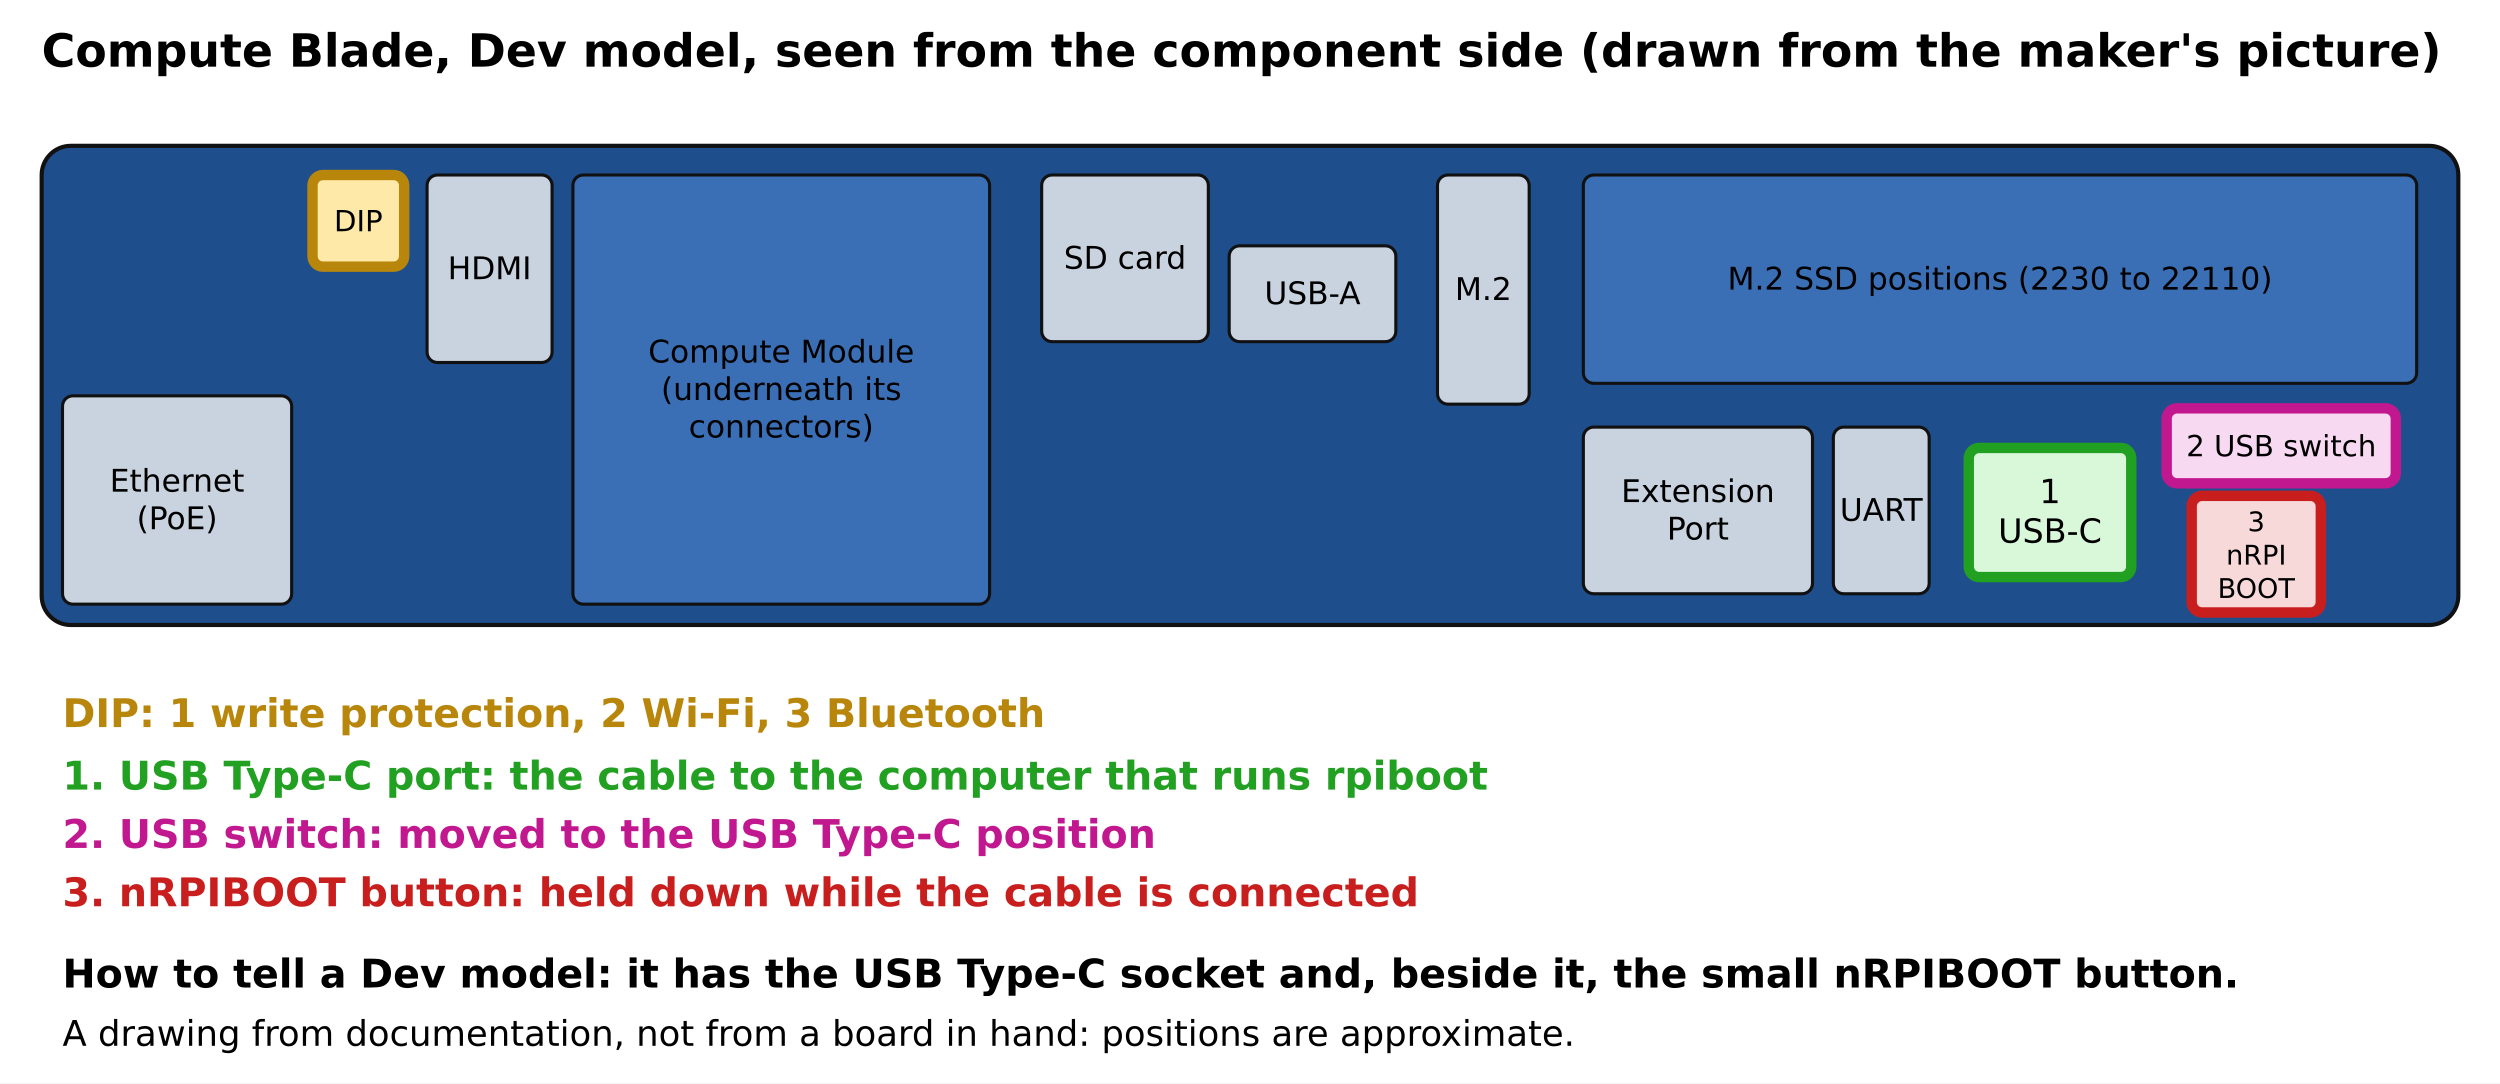
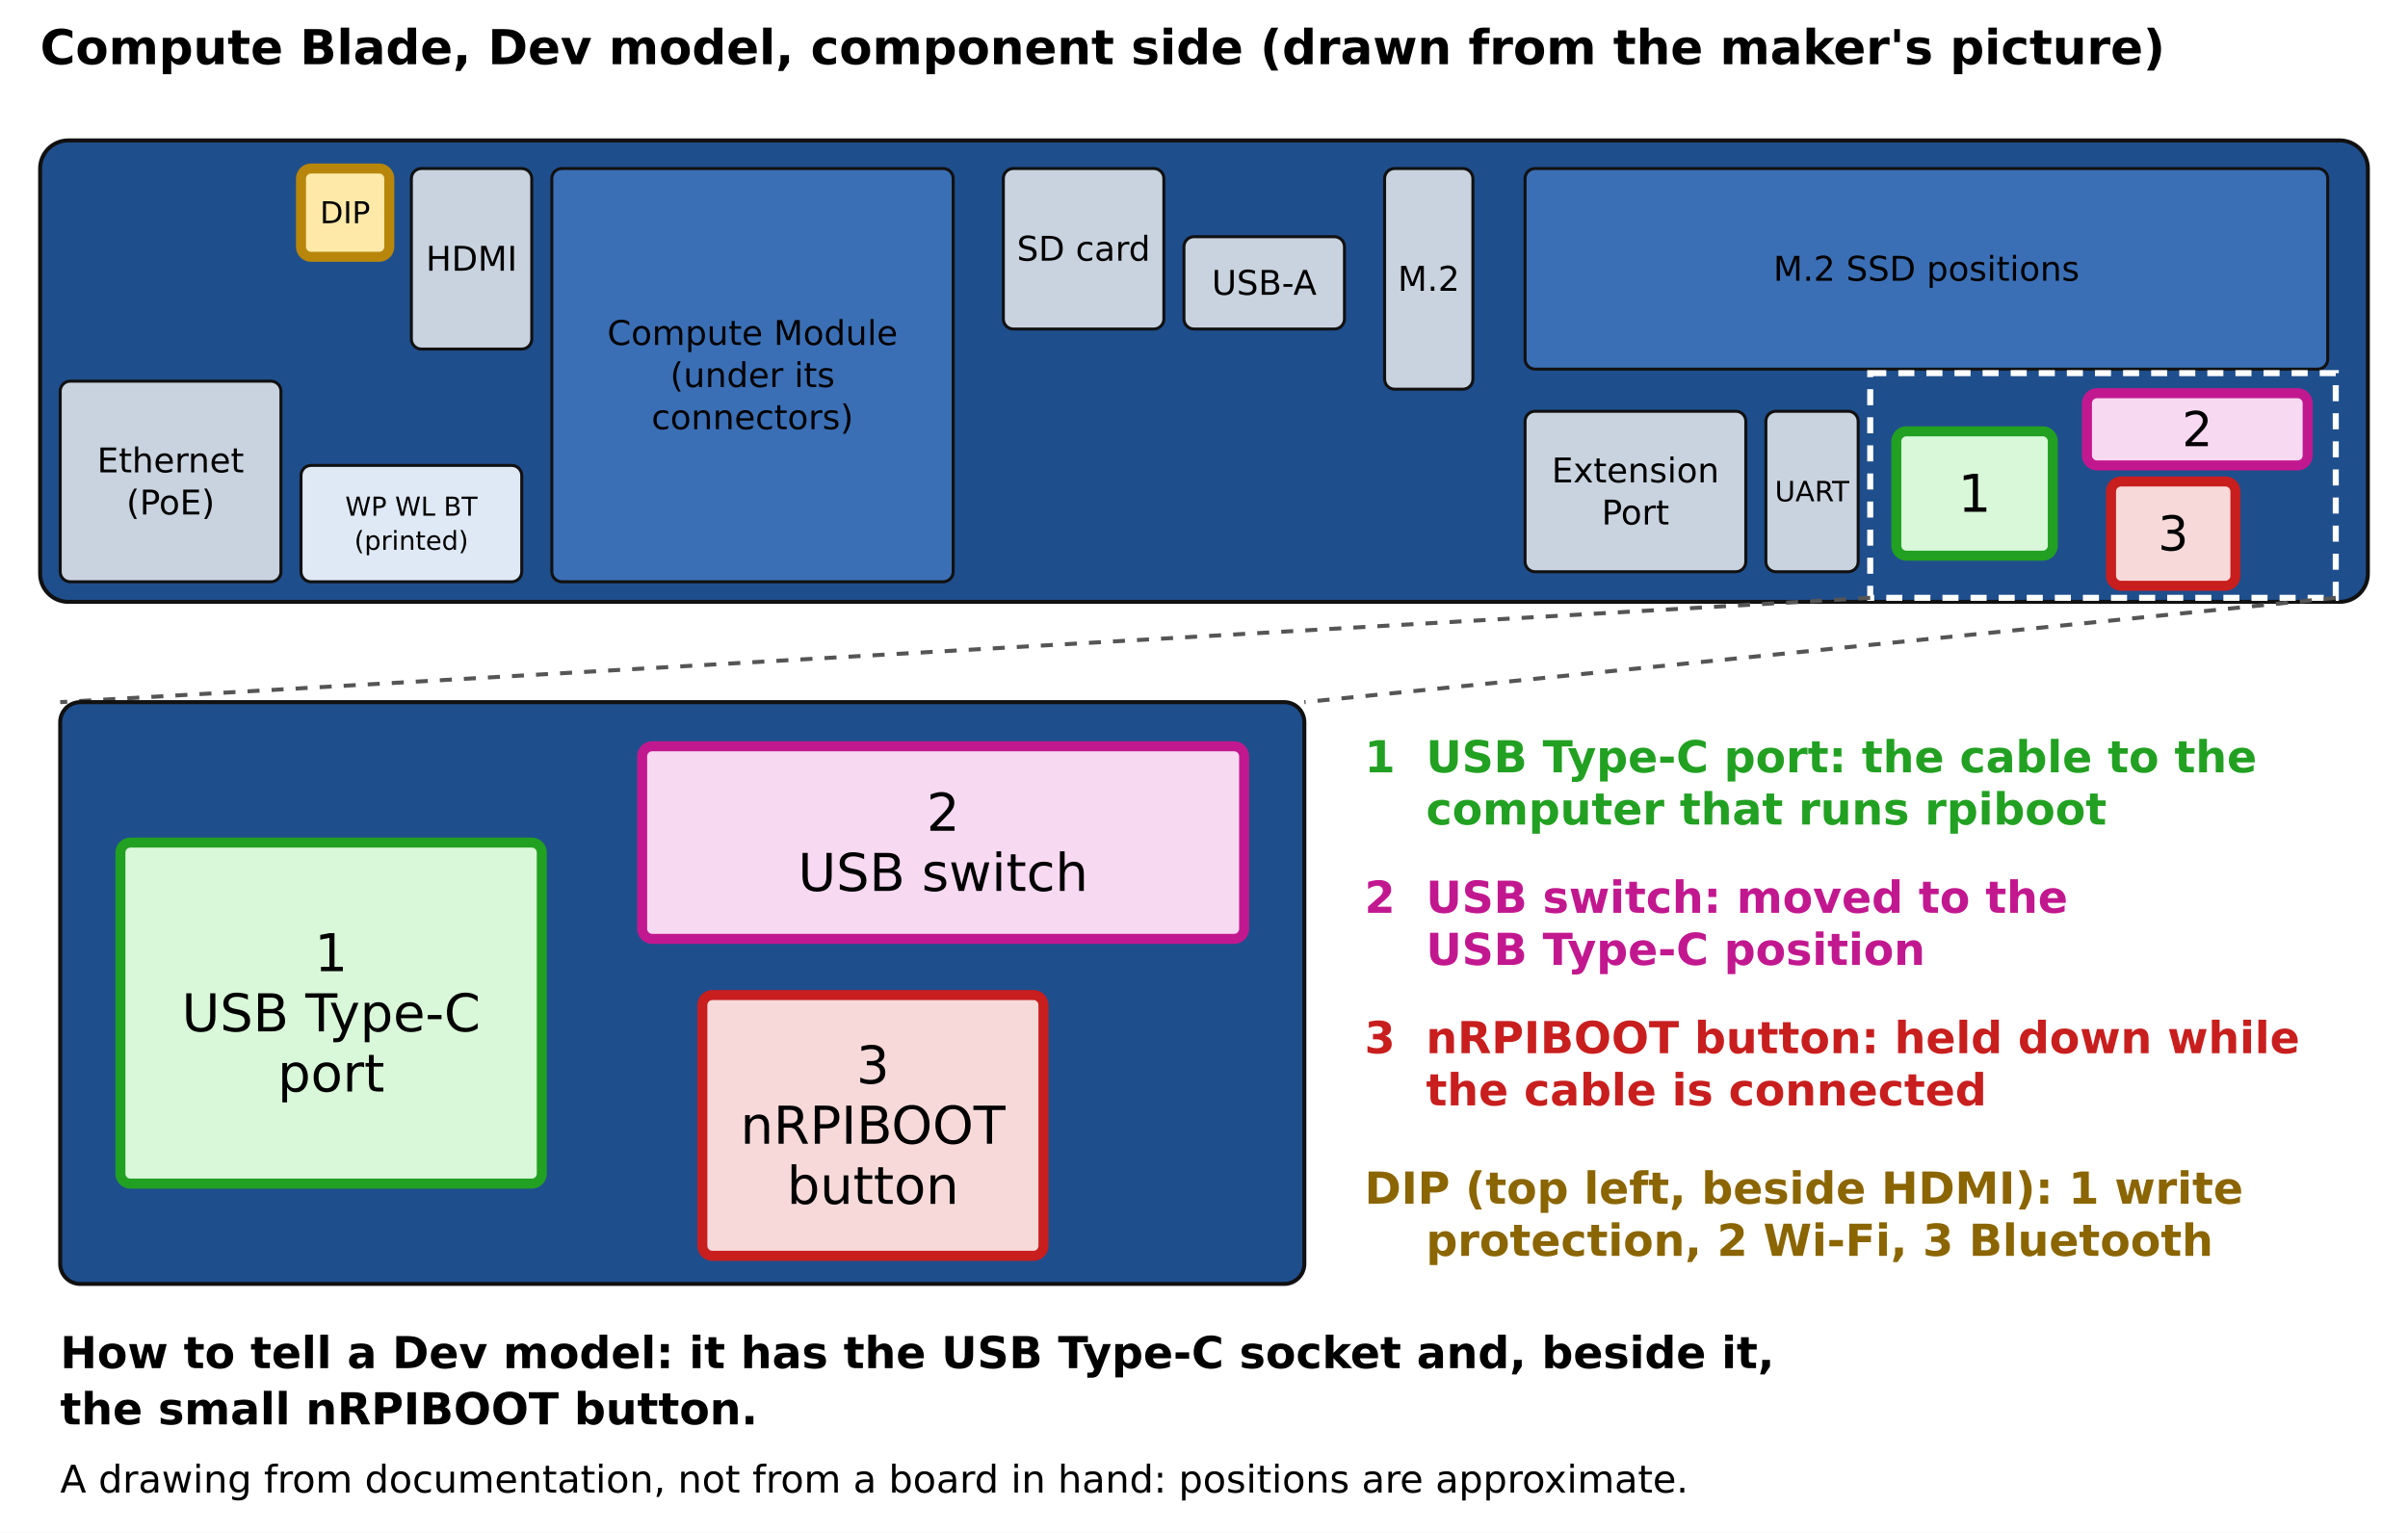
- <svg xmlns="http://www.w3.org/2000/svg" viewBox="0 0 1200 520" width="1200" height="520" font-family="DejaVu Sans, Arial, sans-serif">
-   <rect width="1200" height="520" fill="#ffffff" />
-   <text x="20" y="32" font-size="22" font-weight="bold">Compute Blade, Dev model, seen from the component side (drawn from the maker's picture)</text>
+ <svg xmlns="http://www.w3.org/2000/svg" viewBox="0 0 1200 764" width="1200" height="764" font-family="DejaVu Sans, Arial, sans-serif">
+   <rect width="1200" height="764" fill="#ffffff" />
+   <text x="20" y="32" font-size="24" font-weight="bold">Compute Blade, Dev model, component side (drawn from the maker's picture)</text>
  <rect x="20" y="70" width="1160" height="230" rx="14" fill="#1f4e8c" stroke="#111" stroke-width="2" />
  <rect x="30" y="190" width="110" height="100" rx="5" fill="#c9d3df" stroke="#111" stroke-width="1.5" />
-   <text x="85.0" y="236.0" font-size="15" text-anchor="middle">Ethernet</text>
-   <text x="85.0" y="254.0" font-size="15" text-anchor="middle">(PoE)</text>
+   <text x="85.0" y="235.45" font-size="17" text-anchor="middle">Ethernet</text>
+   <text x="85.0" y="256.45" font-size="17" text-anchor="middle">(PoE)</text>
  <rect x="150" y="84" width="44" height="44" rx="5" fill="#ffe9a8" stroke="#b8860b" stroke-width="5" />
-   <text x="172.0" y="111.0" font-size="14" text-anchor="middle">DIP</text>
+   <text x="172.0" y="111.25" font-size="15" text-anchor="middle">DIP</text>
  <rect x="205" y="84" width="60" height="90" rx="5" fill="#c9d3df" stroke="#111" stroke-width="1.5" />
-   <text x="235.0" y="134.0" font-size="15" text-anchor="middle">HDMI</text>
+   <text x="235.0" y="134.95" font-size="17" text-anchor="middle">HDMI</text>
+   <rect x="150" y="232" width="110" height="58" rx="5" fill="#dfe9f5" stroke="#111" stroke-width="1.5" />
+   <text x="205.0" y="257.05" font-size="13" text-anchor="middle">WP WL BT</text>
+   <text x="205.0" y="274.05" font-size="13" text-anchor="middle">(printed)</text>
  <rect x="275" y="84" width="200" height="206" rx="5" fill="#3b6fb5" stroke="#111" stroke-width="1.5" />
-   <text x="375.0" y="174.0" font-size="15" text-anchor="middle">Compute Module</text>
-   <text x="375.0" y="192.0" font-size="15" text-anchor="middle">(underneath its</text>
-   <text x="375.0" y="210.0" font-size="15" text-anchor="middle">connectors)</text>
+   <text x="375.0" y="171.95" font-size="17" text-anchor="middle">Compute Module</text>
+   <text x="375.0" y="192.95" font-size="17" text-anchor="middle">(under its</text>
+   <text x="375.0" y="213.95" font-size="17" text-anchor="middle">connectors)</text>
  <rect x="500" y="84" width="80" height="80" rx="5" fill="#c9d3df" stroke="#111" stroke-width="1.5" />
-   <text x="540.0" y="129.0" font-size="15" text-anchor="middle">SD card</text>
+   <text x="540.0" y="129.95" font-size="17" text-anchor="middle">SD card</text>
  <rect x="590" y="118" width="80" height="46" rx="5" fill="#c9d3df" stroke="#111" stroke-width="1.5" />
-   <text x="630.0" y="146.0" font-size="15" text-anchor="middle">USB-A</text>
+   <text x="630.0" y="146.95" font-size="17" text-anchor="middle">USB-A</text>
  <rect x="690" y="84" width="44" height="110" rx="5" fill="#c9d3df" stroke="#111" stroke-width="1.5" />
-   <text x="712.0" y="144.0" font-size="15" text-anchor="middle">M.2</text>
+   <text x="712.0" y="144.95" font-size="17" text-anchor="middle">M.2</text>
  <rect x="760" y="84" width="400" height="100" rx="5" fill="#3b6fb5" stroke="#111" stroke-width="1.5" />
-   <text x="960.0" y="139.0" font-size="15" text-anchor="middle">M.2 SSD positions (2230 to 22110)</text>
+   <text x="960.0" y="139.95" font-size="17" text-anchor="middle">M.2 SSD positions</text>
  <rect x="760" y="205" width="110" height="80" rx="5" fill="#c9d3df" stroke="#111" stroke-width="1.5" />
-   <text x="815.0" y="241.0" font-size="15" text-anchor="middle">Extension</text>
-   <text x="815.0" y="259.0" font-size="15" text-anchor="middle">Port</text>
+   <text x="815.0" y="240.45" font-size="17" text-anchor="middle">Extension</text>
+   <text x="815.0" y="261.45" font-size="17" text-anchor="middle">Port</text>
  <rect x="880" y="205" width="46" height="80" rx="5" fill="#c9d3df" stroke="#111" stroke-width="1.5" />
-   <text x="903.0" y="250.0" font-size="15" text-anchor="middle">UART</text>
+   <text x="903.0" y="249.9" font-size="14" text-anchor="middle">UART</text>
  <rect x="945" y="215" width="78" height="62" rx="5" fill="#d9f7d9" stroke="#22a022" stroke-width="5" />
-   <text x="984.0" y="241.5" font-size="16" text-anchor="middle">1</text>
-   <text x="984.0" y="260.5" font-size="16" text-anchor="middle">USB-C</text>
+   <text x="984.0" y="255.1" font-size="26" text-anchor="middle">1</text>
  <rect x="1040" y="196" width="110" height="36" rx="5" fill="#f7d9f1" stroke="#c2188f" stroke-width="5" />
-   <text x="1095.0" y="219.0" font-size="14" text-anchor="middle">2  USB switch</text>
-   <rect x="1052" y="238" width="62" height="56" rx="5" fill="#f7d9d9" stroke="#c81e1e" stroke-width="5" />
-   <text x="1083.0" y="255.0" font-size="13" text-anchor="middle">3</text>
-   <text x="1083.0" y="271.0" font-size="13" text-anchor="middle">nRPI</text>
-   <text x="1083.0" y="287.0" font-size="13" text-anchor="middle">BOOT</text>
-   <text x="30" y="379" font-size="19" fill="#22a022" font-weight="bold">1. USB Type-C port: the cable to the computer that runs rpiboot</text>
-   <text x="30" y="407" font-size="19" fill="#c2188f" font-weight="bold">2. USB switch: moved to the USB Type-C position</text>
-   <text x="30" y="435" font-size="19" fill="#c81e1e" font-weight="bold">3. nRPIBOOT button: held down while the cable is connected</text>
-   <text x="30" y="349" font-size="19" fill="#b8860b" font-weight="bold">DIP: 1 write protection, 2 Wi-Fi, 3 Bluetooth</text>
-   <text x="30" y="474" font-size="19" font-weight="bold">How to tell a Dev model: it has the USB Type-C socket and, beside it, the small nRPIBOOT button.</text>
-   <text x="30" y="502" font-size="17">A drawing from documentation, not from a board in hand: positions are approximate.</text>
+   <text x="1095.0" y="222.4" font-size="24" text-anchor="middle">2</text>
+   <rect x="1052" y="240" width="62" height="52" rx="5" fill="#f7d9d9" stroke="#c81e1e" stroke-width="5" />
+   <text x="1083.0" y="274.4" font-size="24" text-anchor="middle">3</text>
+   <rect x="932" y="186" width="232" height="112" fill="none" stroke="#fff" stroke-width="3" stroke-dasharray="8 6" />
+   <path d="M932 298 L30 350 M1164 298 L650 350" stroke="#555" stroke-width="2" stroke-dasharray="6 6" fill="none" />
+   <rect x="30" y="350" width="620" height="290" rx="10" fill="#1f4e8c" stroke="#111" stroke-width="2" />
+   <rect x="60" y="420" width="210" height="170" rx="5" fill="#d9f7d9" stroke="#22a022" stroke-width="5" />
+   <text x="165.0" y="484.1" font-size="26" text-anchor="middle">1</text>
+   <text x="165.0" y="514.1" font-size="26" text-anchor="middle">USB Type-C</text>
+   <text x="165.0" y="544.1" font-size="26" text-anchor="middle">port</text>
+   <rect x="320" y="372" width="300" height="96" rx="5" fill="#f7d9f1" stroke="#c2188f" stroke-width="5" />
+   <text x="470.0" y="414.1" font-size="26" text-anchor="middle">2</text>
+   <text x="470.0" y="444.1" font-size="26" text-anchor="middle">USB switch</text>
+   <rect x="350" y="496" width="170" height="130" rx="5" fill="#f7d9d9" stroke="#c81e1e" stroke-width="5" />
+   <text x="435.0" y="540.1" font-size="26" text-anchor="middle">3</text>
+   <text x="435.0" y="570.1" font-size="26" text-anchor="middle">nRPIBOOT</text>
+   <text x="435.0" y="600.1" font-size="26" text-anchor="middle">button</text>
+   <text x="680" y="385" font-size="22" fill="#22a022" font-weight="bold" xml:space="preserve">1  USB Type-C port: the cable to the</text>
+   <text x="680" y="411" font-size="22" fill="#22a022" font-weight="bold" xml:space="preserve">    computer that runs rpiboot</text>
+   <text x="680" y="455" font-size="22" fill="#c2188f" font-weight="bold" xml:space="preserve">2  USB switch: moved to the</text>
+   <text x="680" y="481" font-size="22" fill="#c2188f" font-weight="bold" xml:space="preserve">    USB Type-C position</text>
+   <text x="680" y="525" font-size="22" fill="#c81e1e" font-weight="bold" xml:space="preserve">3  nRPIBOOT button: held down while</text>
+   <text x="680" y="551" font-size="22" fill="#c81e1e" font-weight="bold" xml:space="preserve">    the cable is connected</text>
+   <text x="680" y="600" font-size="22" fill="#8a6500" font-weight="bold" xml:space="preserve">DIP (top left, beside HDMI): 1 write</text>
+   <text x="680" y="626" font-size="22" fill="#8a6500" font-weight="bold" xml:space="preserve">    protection, 2 Wi-Fi, 3 Bluetooth</text>
+   <text x="30" y="682" font-size="22" font-weight="bold">How to tell a Dev model: it has the USB Type-C socket and, beside it,</text>
+   <text x="30" y="710" font-size="22" font-weight="bold">the small nRPIBOOT button.</text>
+   <text x="30" y="744" font-size="19">A drawing from documentation, not from a board in hand: positions are approximate.</text>
</svg>
